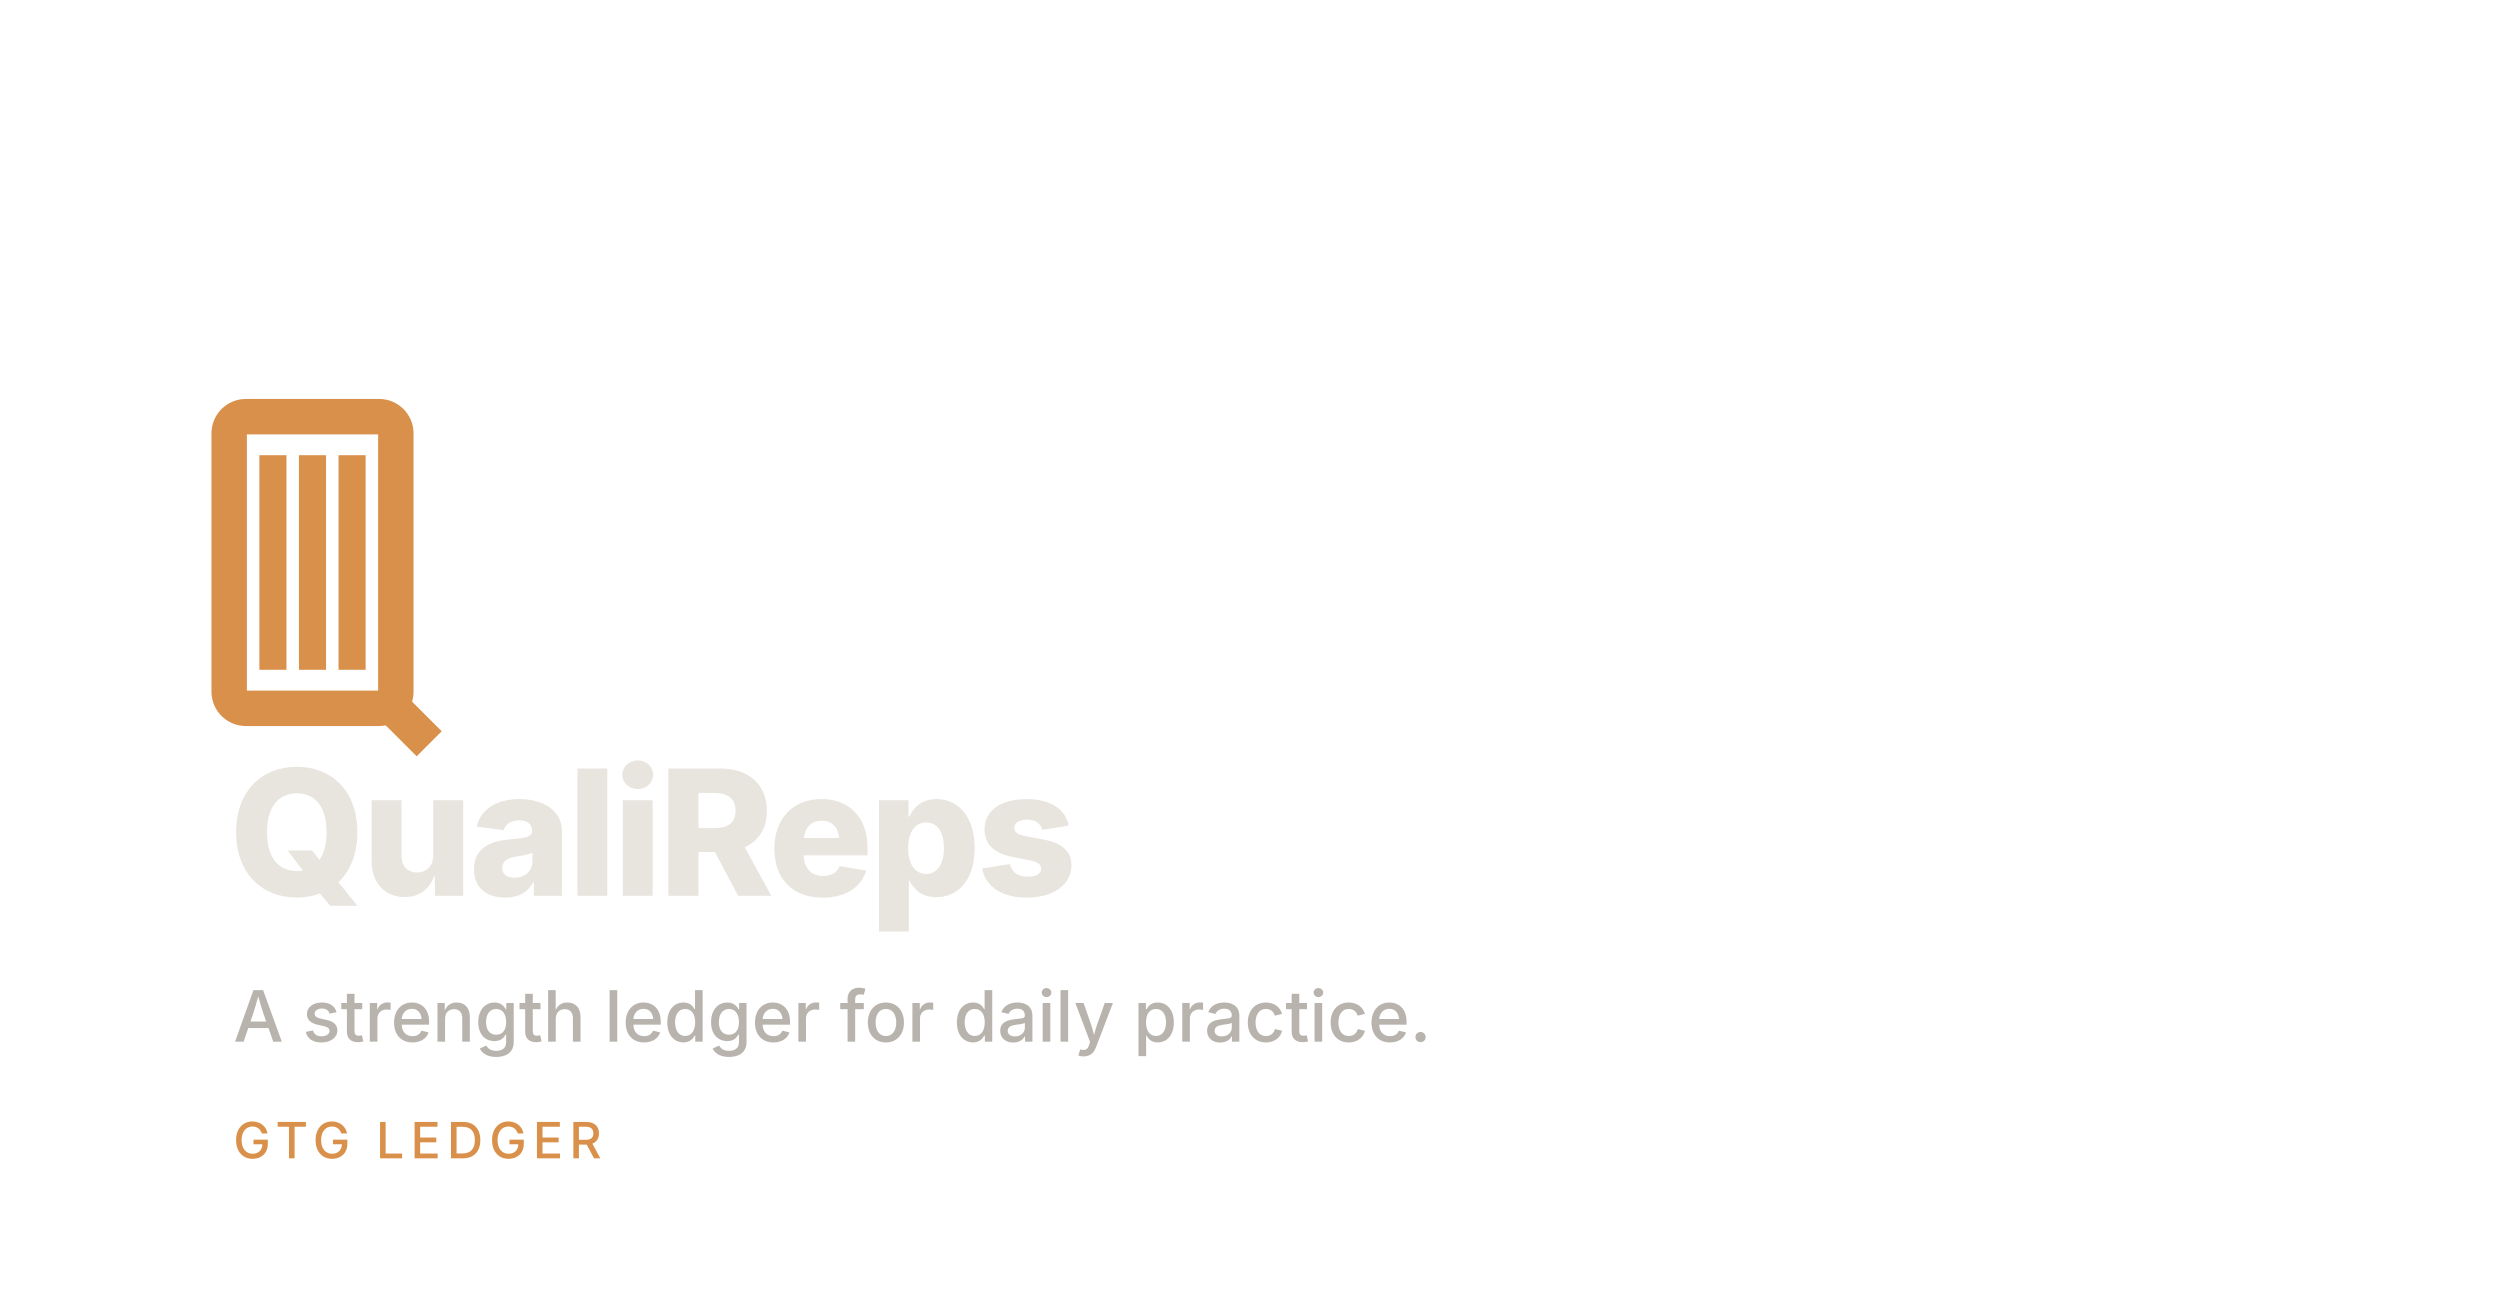
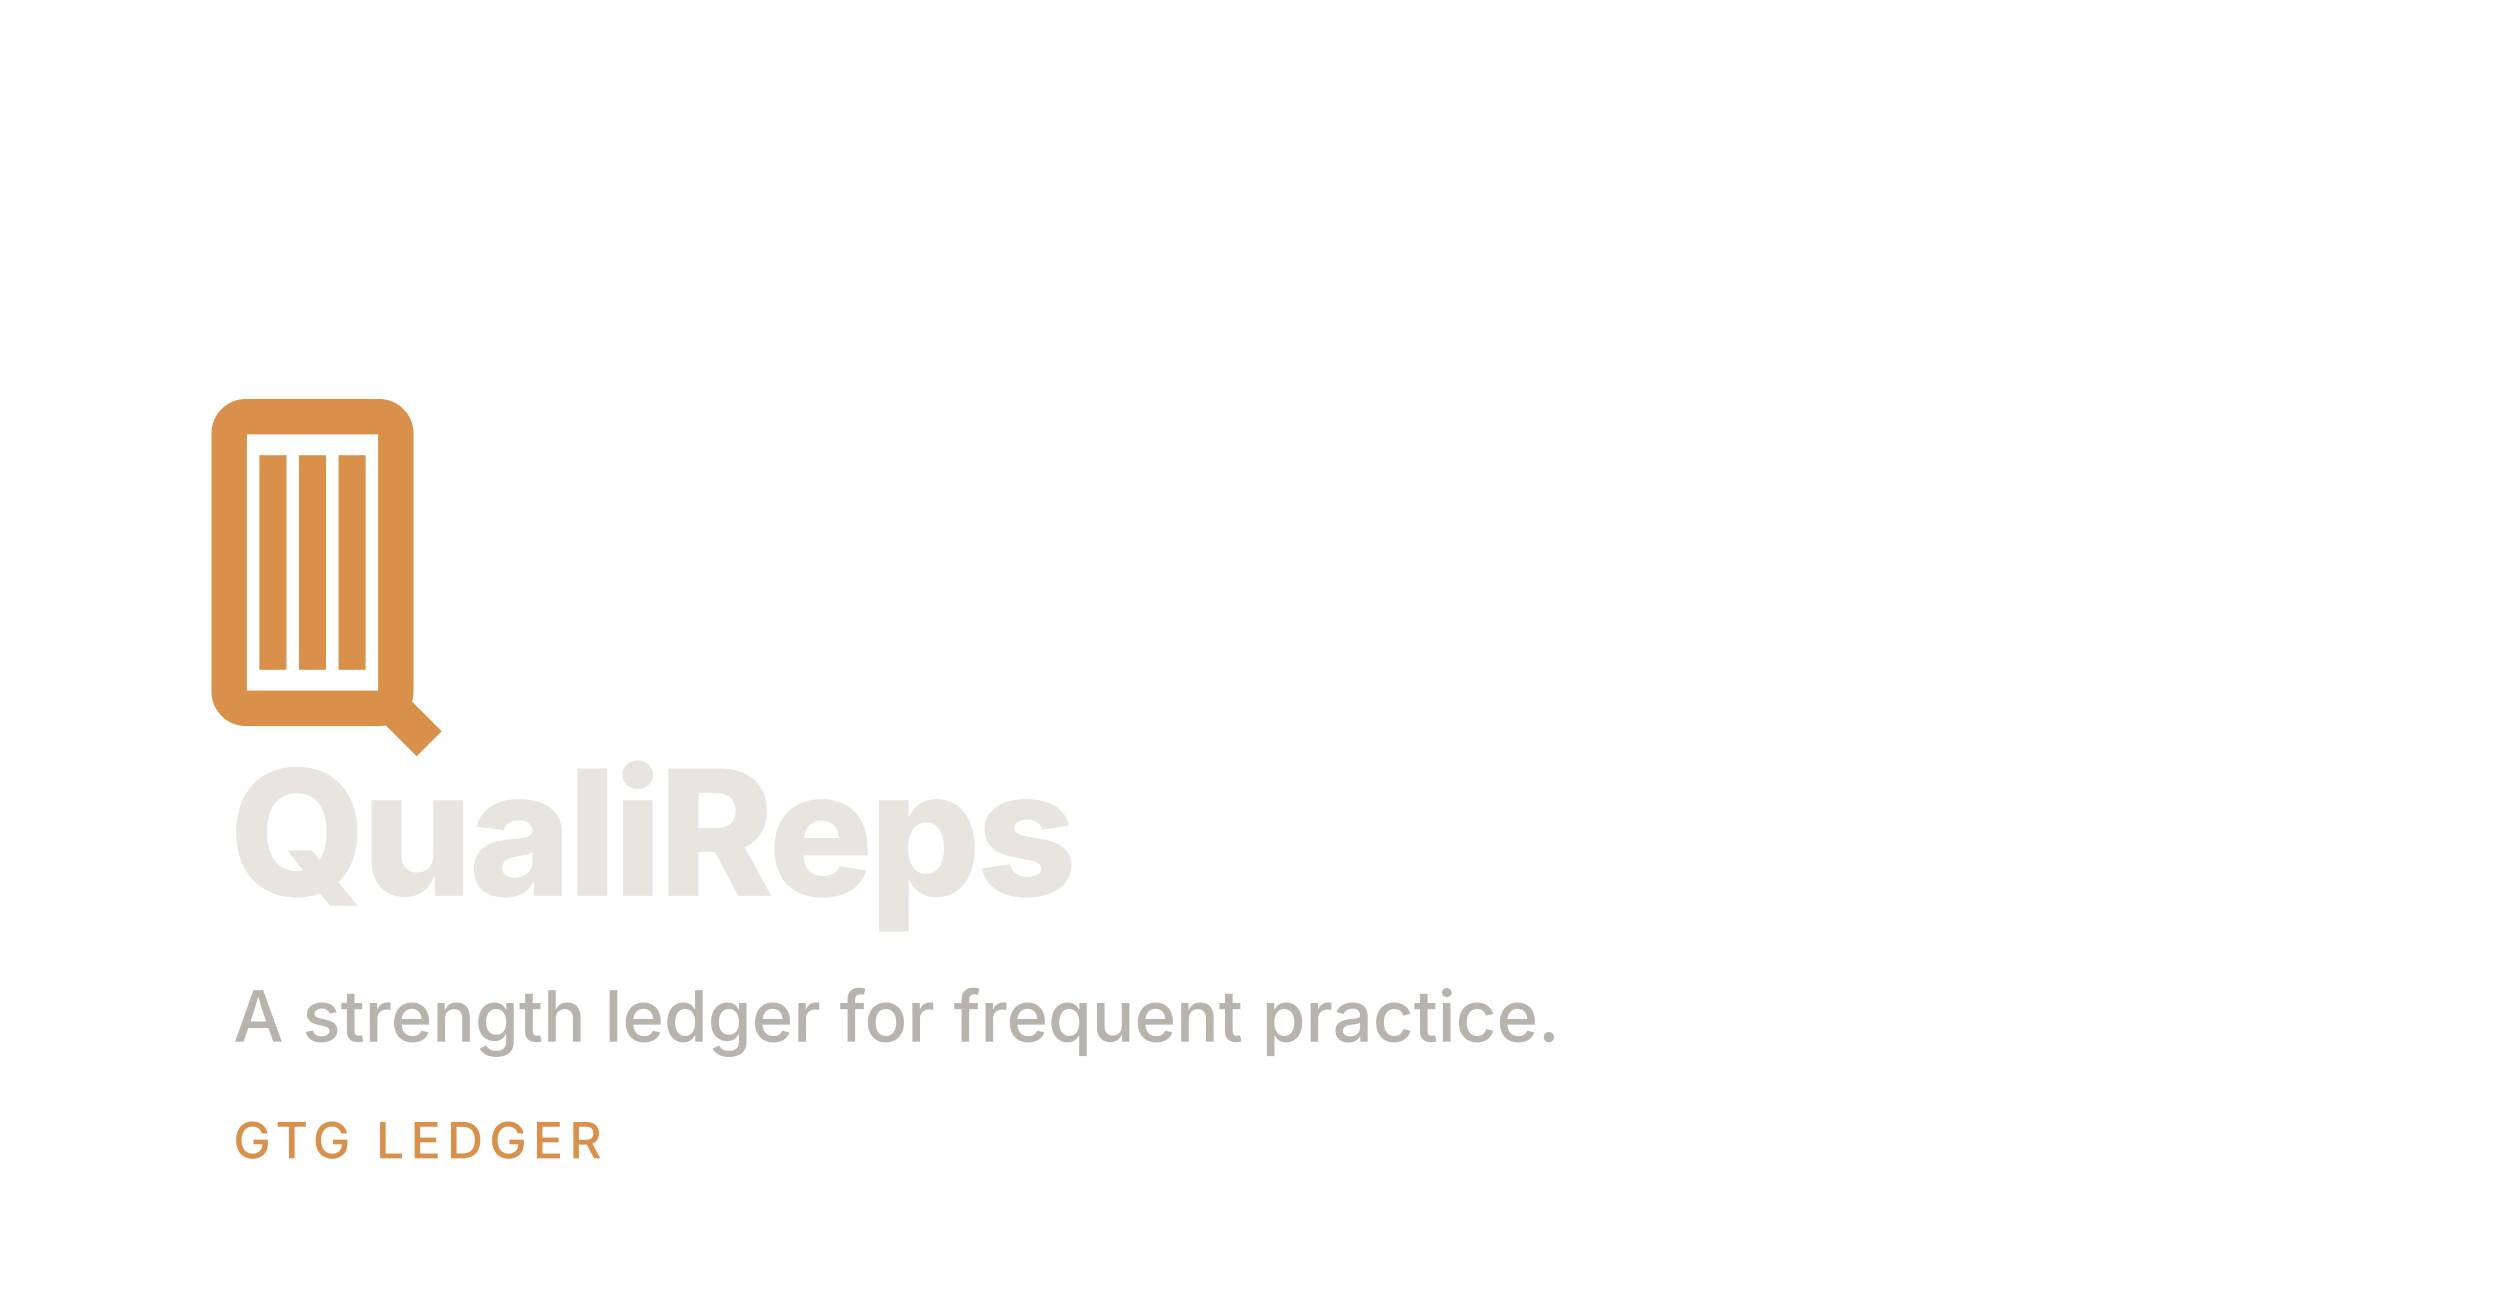
<svg xmlns="http://www.w3.org/2000/svg" width="1200" height="630" viewBox="0 0 1200 630" role="img" aria-label="QualiReps">
  <defs>
    <radialgradient id="glow" cx="50%" cy="35%" r="80%">
      <stop offset="0%" stop-color="#201e1b" />
      <stop offset="100%" stop-color="#1a1816" />
    </radialgradient>
  </defs>
  <rect width="1200" height="630" fill="url(#glow)" />
  <g transform="translate(110 200)">
    <rect x="0" y="0" width="80" height="140" rx="8" ry="8" fill="none" stroke="#d9904a" stroke-width="17" />
    <line x1="21" y1="25" x2="21" y2="115" stroke="#d9904a" stroke-width="13" stroke-linecap="square" />
    <line x1="40" y1="25" x2="40" y2="115" stroke="#d9904a" stroke-width="13" stroke-linecap="square" />
    <line x1="59" y1="25" x2="59" y2="115" stroke="#d9904a" stroke-width="13" stroke-linecap="square" />
    <line x1="77" y1="138" x2="90" y2="151" stroke="#d9904a" stroke-width="17" stroke-linecap="square" />
  </g>
  <text x="110" y="430" font-family="Inter, system-ui, sans-serif" font-size="84" font-weight="800" fill="#e8e4de" letter-spacing="-2">QualiReps</text>
-   <text x="112" y="500" font-family="Inter, system-ui, sans-serif" font-size="34" font-weight="500" fill="#b8b3ad">A strength ledger for daily practice.</text>
+   <text x="112" y="500" font-family="Inter, system-ui, sans-serif" font-size="34" font-weight="500" fill="#b8b3ad">A strength ledger for frequent practice.</text>
  <text x="112" y="556" font-family="Inter, system-ui, sans-serif" font-size="24" font-weight="500" fill="#d9904a" letter-spacing="3">GTG LEDGER</text>
</svg>
